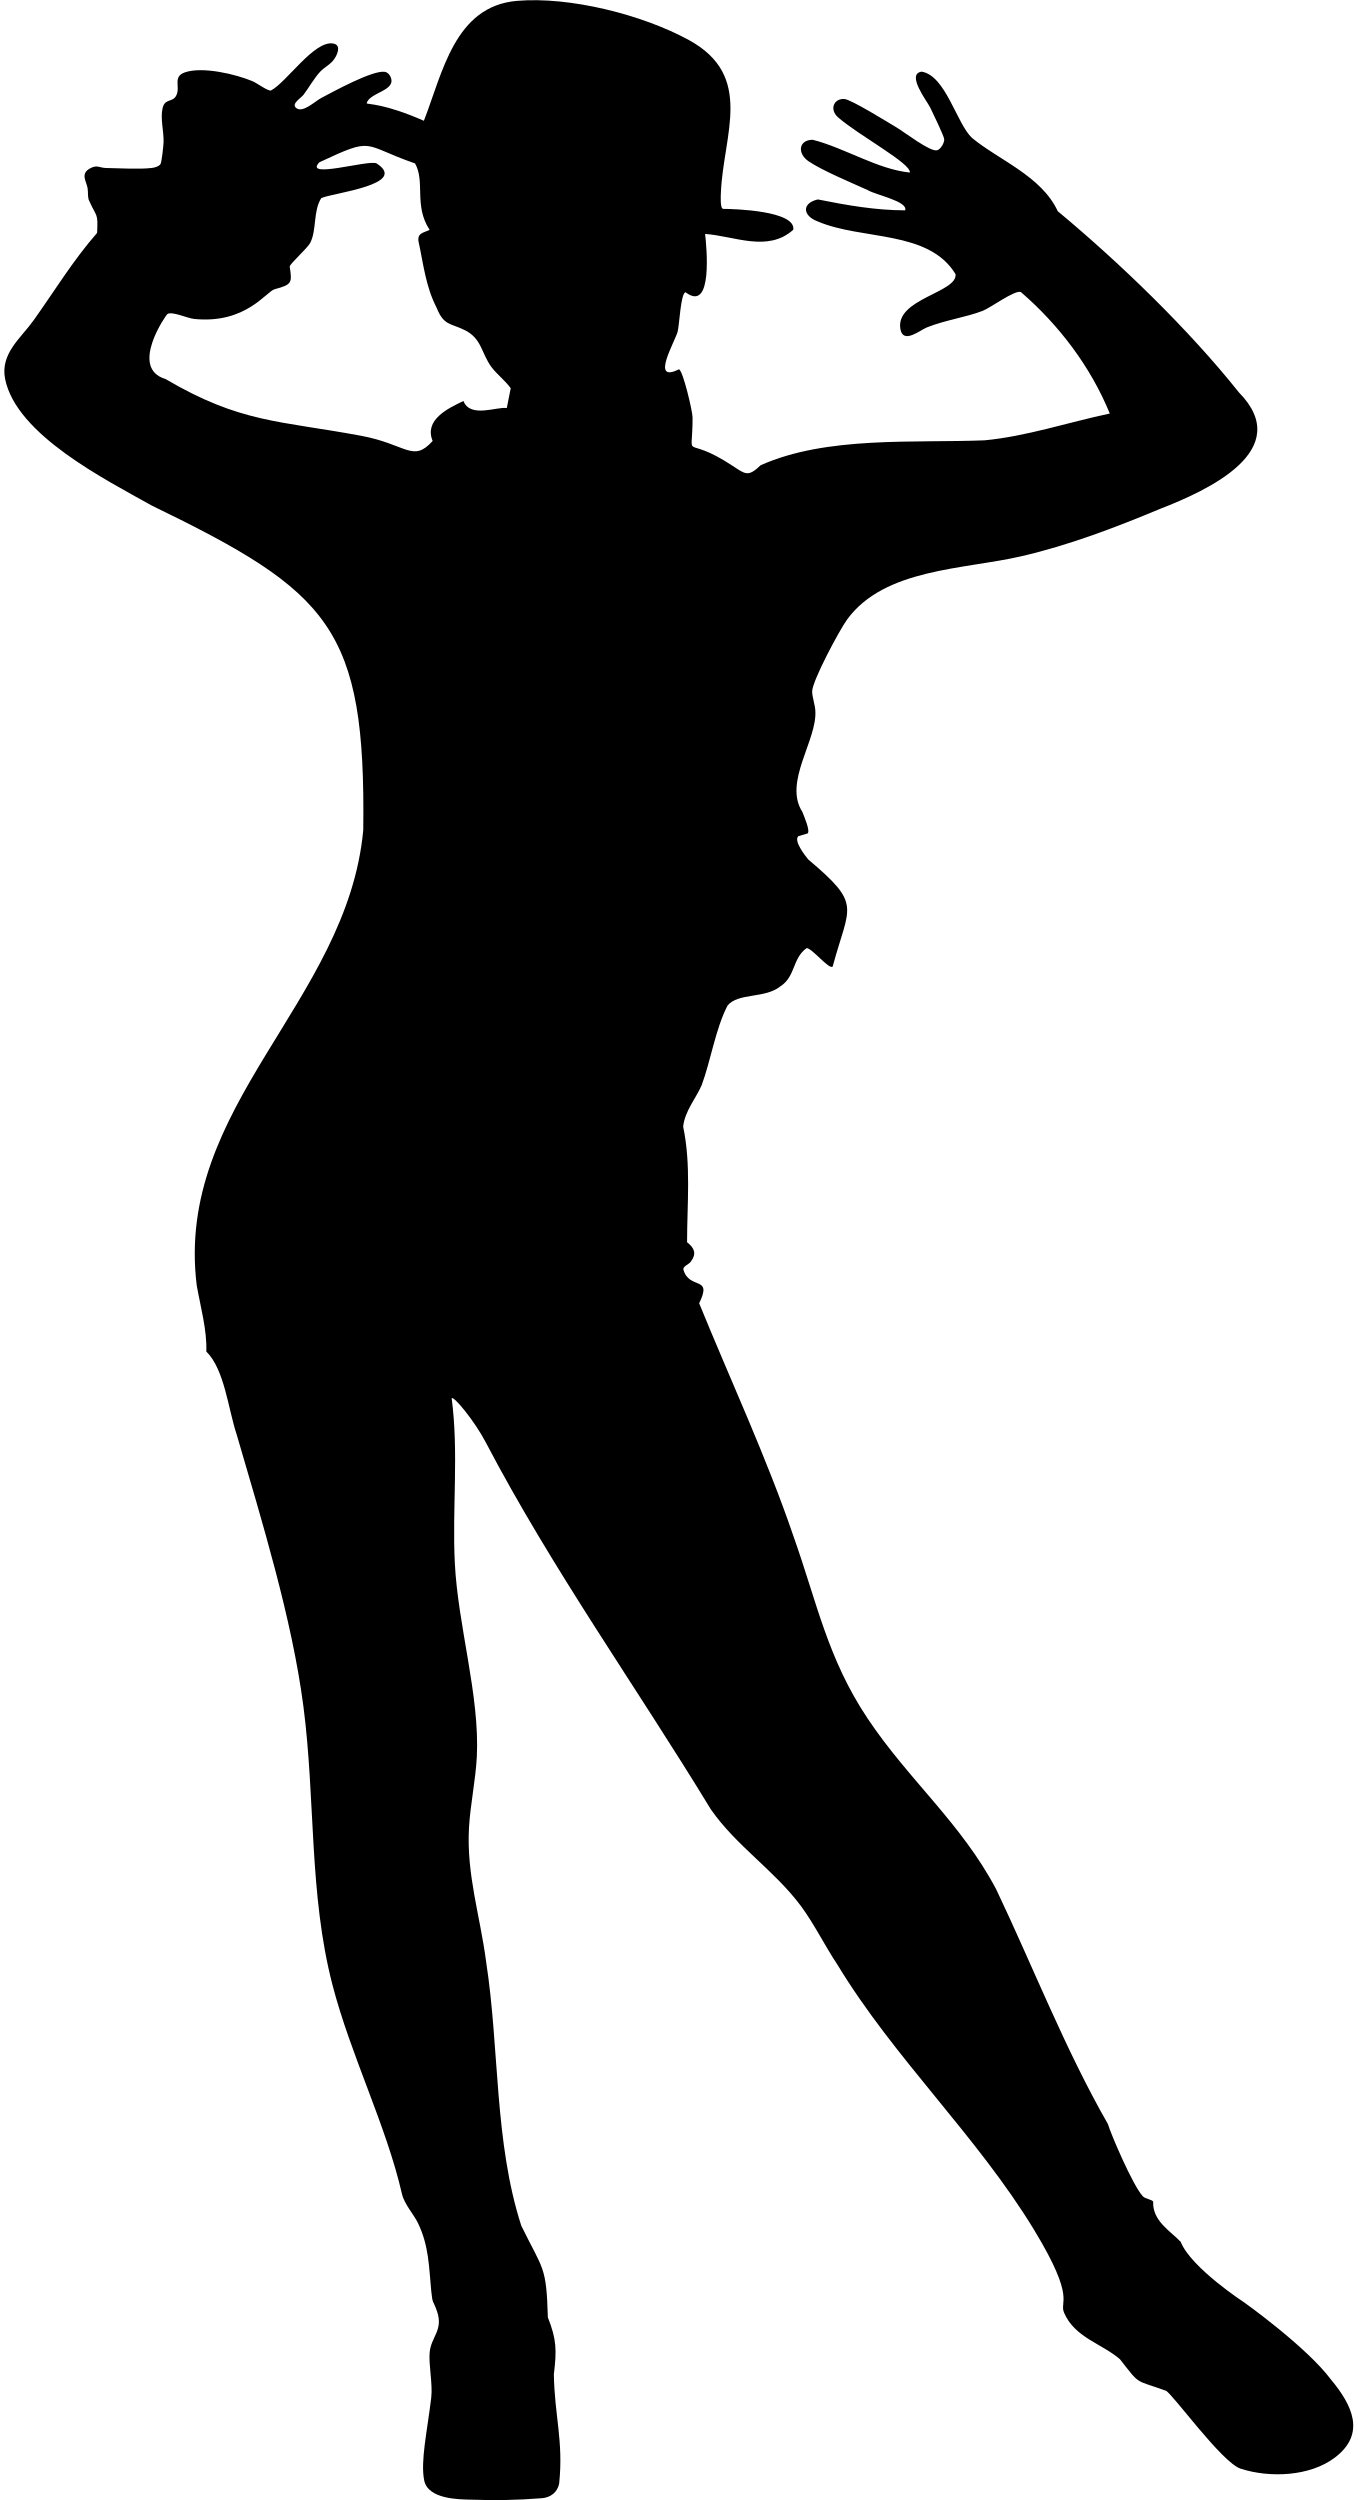
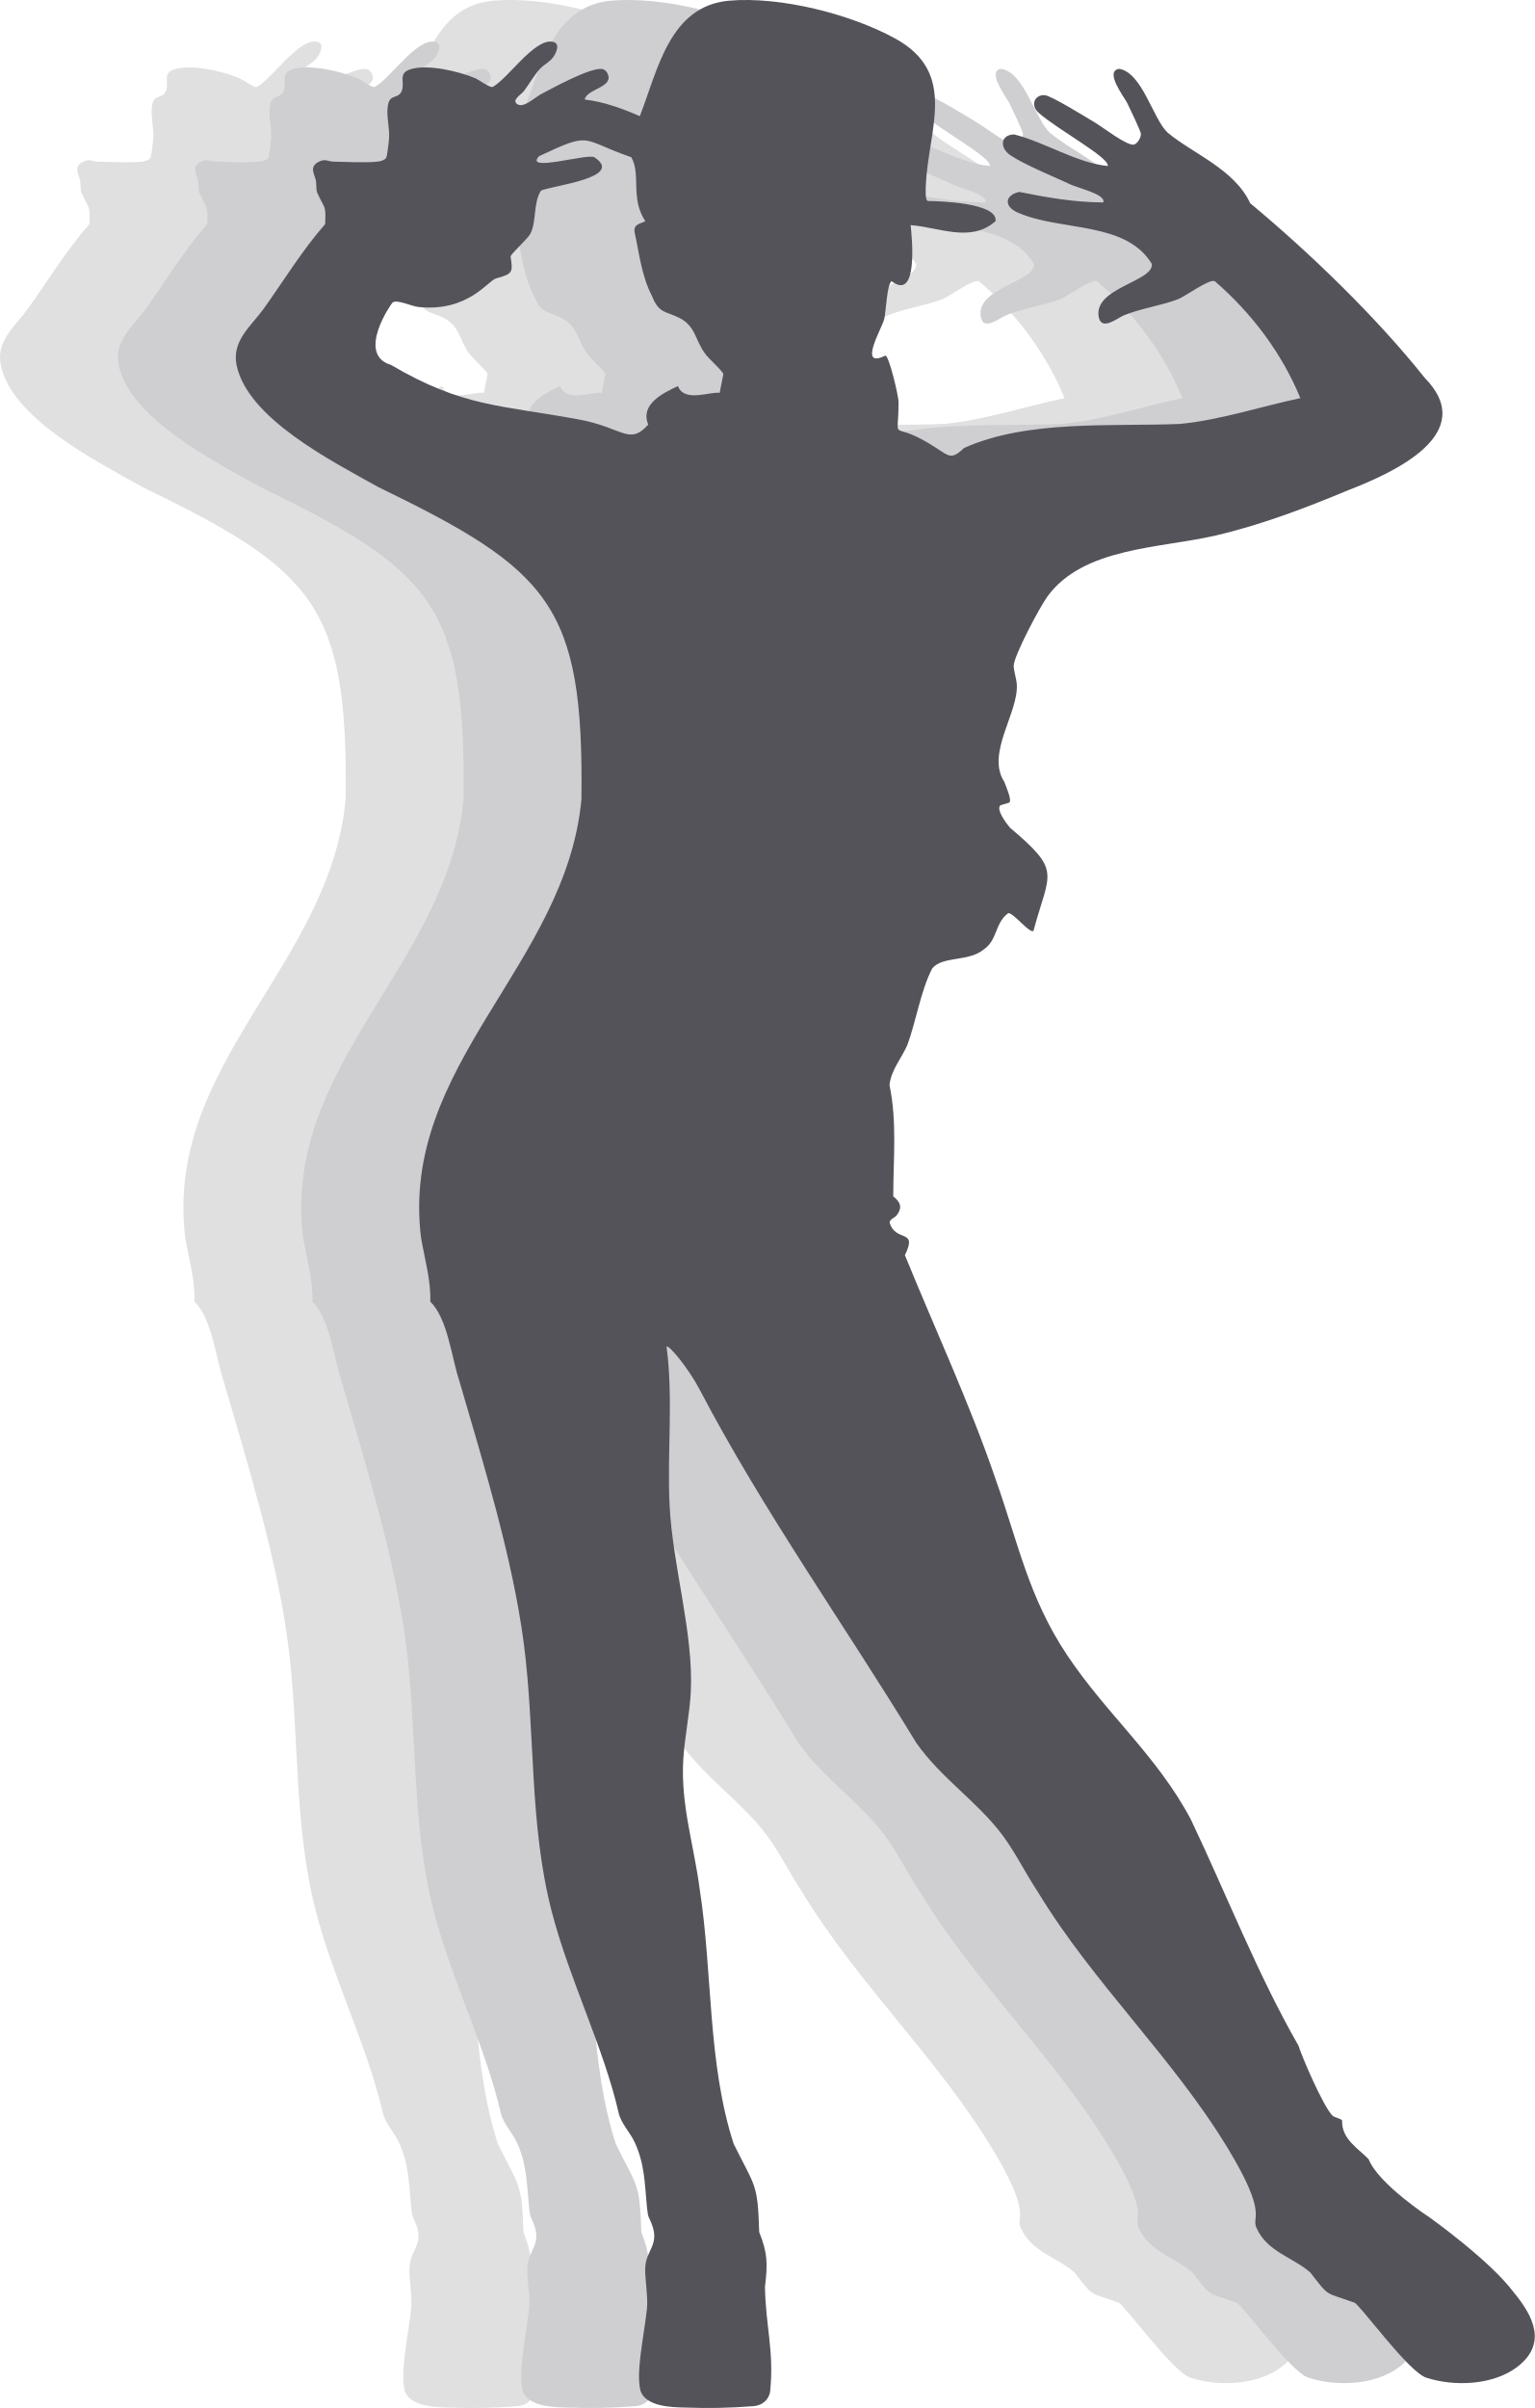
- <svg xmlns="http://www.w3.org/2000/svg" id="Layer_1" data-name="Layer 1" viewBox="0 0 559.99 1031.3">
-   <path d="M327.22,94.8c-10.56,9.41-24.18,2.57-36.35,1.7.62,5.46,3.29,32.67-8.07,24.06-2.03.45-2.52,13.44-3.26,16.27-1.11,4.13-11.43,21.47.53,15.52,1.64.35,5.63,17.33,5.63,19.91,0,19.51-4.39,6.14,16.46,19.87,5.41,3.56,6.43,4.73,11.64-.22,27.28-12.16,63.29-9.08,92.37-10.27,17.21-1.61,34.76-7.5,51.65-11.05-7.95-19.35-20.89-36.46-36.67-50.1-2.47-1.02-12.44,6.44-15.75,7.73-6.83,2.66-15.53,3.83-23.04,6.84-2.77,1.11-9.78,7.04-10.92.74-2.28-12.55,23.56-15.04,22.75-22.69-11.1-18.33-38.53-13.92-56.88-21.77-6.18-2.31-6.72-7.5.07-9.07,11.84,2.38,23.87,4.49,36,4.5,1.36-3.71-12.2-6.35-15.38-8.33-6.63-3.01-18.87-8.09-24.46-11.92-4.61-3.15-4.26-8.73,1.67-8.87,13.19,3.32,26.82,12.22,40.12,13.53.64-3.7-20.9-15.2-29.56-22.73-3.76-3.27-1.83-7.86,2.51-7.62,2.76.15,18.24,9.76,21.8,11.89,3.04,1.81,13.62,10,16.48,9.28,1.41-.35,3.1-3.08,2.94-4.63-.13-1.32-4.82-11.06-5.81-13.08-1.23-2.49-10.06-13.86-3.45-14.73,9.93,1.71,14.37,21.38,20.73,27.33,11.03,9.14,28.61,15.67,35.38,30.24,25.54,21.24,53.99,48.71,74.71,74.73,23.45,23.86-13.01,40.51-32.48,48.05-18.55,7.74-37.5,14.97-57.13,19.53-23.88,5.54-56.53,4.96-71.99,26.11-3.12,4.26-14.49,25.47-14.43,29.74.03,2.25,1.17,5.46,1.31,7.84.87,12.11-13.28,29.55-5.36,41.76.67,1.77,3.44,8.02,2.13,8.93l-3.77,1.12c-2.06,1.84,2.75,8.02,4.08,9.61,22.34,18.86,16.92,18.75,10.07,44.19-1.54,1.3-8.22-7.36-10.72-7.64-5.92,4.19-4.56,11.67-10.75,15.72-6.38,5.23-17.45,2.61-21.89,7.99-4.94,9.49-7.02,23.08-10.68,32.85-2.17,5.14-7.02,10.74-7.63,17.11,3.3,15.77,1.61,31.93,1.61,47.68,3,2.38,4.07,4.65,1.52,8.04-.9,1.2-3.19,1.8-3.05,3.22,2.47,8.64,12.23,2.3,6.52,13.92,12.64,31.04,27.96,63.97,38.87,96.01,9.77,27.48,14.04,50.43,30.63,75.29,16.93,25.37,38.54,43.08,53.02,70.43,15.3,32.16,28.46,66.06,46.1,96.86,1.13,3.95,10.29,25.4,14.4,29.79,1.16,1.18,3.7,1.25,4.27,2.22-.36,7.97,7.15,12.12,11.36,16.58,4.26,10.74,26.28,25.05,26.28,25.05,0,0,25.7,18.31,35.75,31.82,8.66,10.4,14.56,22.26,1.56,32.12-10.31,7.83-26.9,8.45-38.89,4.58-7.69-2.49-28.36-31.28-30.85-32.17-13.06-4.7-10.41-2.11-18.89-12.95-7.55-6.54-18.64-8.91-23.06-19.17-2.13-4.95,5.09-5.35-12.21-33.93-23.52-38.87-57.66-70.72-81.32-109.71-5.11-7.67-9.56-16.75-14.94-24.04-10.92-14.78-26.77-24.88-37.28-40.04-30.74-50.55-65.34-98.89-92.87-151.44-4.57-8.72-13.17-19.2-14.03-18.12,2.97,22.45.19,45.33,1.3,67.91,1.28,25.99,10.34,54.84,9.08,79.94-.47,9.46-2.7,19.83-3.23,29.26-1.1,19.36,4.61,36.42,7.06,55.31,5.55,35.84,3.3,74.25,14.52,108.95,9.01,18.38,10.36,16.43,10.95,37.79,3.68,9.26,3.64,13.62,2.48,23.46.25,16.9,4,27.54,2.2,44.95-.64,3.77-3.65,5.91-7.11,6.18-10.73.84-19.17.95-29.84.59-4.14-.14-17.16-.07-18.74-7.93-1.59-7.86,1.22-20.12,2.9-34.07.67-5.57-1.11-13.78-.65-18.73.6-6.47,5.67-9.11,3.08-16.83-1.62-4.83-1.88-2.77-2.43-8.56-.95-10-.96-18.52-5.39-27.81-1.84-3.87-5.69-7.85-6.69-12.21-6.45-28.14-21.16-57.24-28.68-86.28-9.72-37.52-6.97-76.34-11.96-114.76-4.72-36.35-17.21-76.75-27.53-112.19-3.49-10.37-4.98-26.84-12.53-34.25.32-8.9-2.41-18.45-3.95-27.24-9.19-74.12,62.06-116.75,68.69-187.83,1.09-83.47-13.63-98.19-87.41-133.99-19.05-10.72-55.64-29.1-60.32-52.08-2.13-10.46,6.49-16.91,11.67-24.15,8.66-12.13,16.39-24.91,26.27-36.16.41-8.61-.1-6.04-3.51-13.77-.4-1.61-.16-3.17-.43-4.77-.48-2.81-3.15-5.92,1.21-8.18,2.83-1.47,3.78-.1,6.38-.06,5.56.09,13.62.6,18.88-.01,1.21-.14,2.88-.57,3.61-1.59.49-.69,1.25-7.7,1.28-9.12.1-4.6-1.42-9.77-.39-14.04.95-3.93,3.98-2.29,5.49-4.9,2.16-3.73-1.7-7.98,3.82-9.83,7.25-2.42,20.77.76,27.78,3.69,1.82.76,6.24,4.1,7.6,3.84,6.54-3.51,17.64-20.47,25.46-19.42,3.35.45,2.27,3.63,1.14,5.67-1.62,2.93-4.44,3.95-6.33,6.02-2.61,2.86-4.49,6.37-6.81,9.44-1.17,1.54-5.35,3.82-2.95,5.58,2.73,2,7.57-2.8,10.19-4.19,5.22-2.76,21.12-11.48,26.19-10.82,1.16.15,2.02,1.12,2.46,2.14,2.52,5.77-8.68,6.26-9.9,10.87.56.48,7.24-.02,23.63,7.2,7.7-19.7,12.67-47.27,38.38-49.47,21.88-1.87,51.85,5.72,70.94,16.16,27.11,14.83,14.21,39.02,13.21,62.83-.05,1.26-.41,6.82.97,6.82,4.15,0,30.26.72,28.87,8.7ZM171.19,67.41c-22.21-7.68-16.42-11.23-39.43-.47-6.81,7.08,20.08-1.07,23.55.44,13.54,8.73-17.85,12.16-22.76,14.32-3.43,5.26-1.84,13.17-4.58,18.49-1.15,2.23-8.16,8.39-8.47,9.75,1.07,6.82.92,7.45-6.2,9.37-3.48.94-11.9,14.43-33.2,12.26-2.9-.29-9.14-3.3-11.08-2-.51.34-15.87,22.31-.71,26.8,30.85,18.15,46.76,17.1,80.56,23.38,18.94,3.52,21.42,11.26,29.61,2.15-3.62-8.64,6.28-13.47,12.71-16.47,2.79,7.22,13.96,2.18,17.87,2.91l1.62-8.19c-2.25-3.15-5.86-5.86-8.04-8.87-4.12-5.69-3.91-11.62-10.9-15.09-5.82-2.89-8.68-1.82-11.6-9.19-4.59-8.88-5.46-18.13-7.54-27.62-.34-3.41,2.33-3.37,4.62-4.56-6.58-10.04-1.72-19.89-6.02-27.43Z" />
+ <svg xmlns="http://www.w3.org/2000/svg" id="Layer_1" version="1.1" viewBox="0 0 657.45 1031.27">
+   <defs>
+     <style>
+       .st0 {
+         fill: #55535a;
+       }
+ 
+       .st1 {
+         fill: #e0e0e1;
+       }
+ 
+       .st2 {
+         fill: #cfced1;
+       }
+     </style>
+   </defs>
+   <path class="st1" d="M325.43,94.72c-10.56,9.41-24.18,2.57-36.35,1.7.62,5.46,3.29,32.67-8.07,24.06-2.03.45-2.52,13.44-3.26,16.27-1.11,4.13-11.43,21.47.53,15.52,1.64.35,5.63,17.33,5.63,19.91,0,19.51-4.39,6.14,16.46,19.87,5.41,3.56,6.43,4.73,11.64-.22,27.28-12.16,63.29-9.08,92.37-10.27,17.21-1.61,34.76-7.5,51.65-11.05-7.95-19.35-20.89-36.46-36.67-50.1-2.47-1.02-12.44,6.44-15.75,7.73-6.83,2.66-15.53,3.83-23.04,6.84-2.77,1.11-9.78,7.04-10.92.74-2.28-12.55,23.56-15.04,22.75-22.69-11.1-18.33-38.53-13.92-56.88-21.77-6.18-2.31-6.72-7.5.07-9.07,11.84,2.38,23.87,4.49,36,4.5,1.36-3.71-12.2-6.35-15.38-8.33-6.63-3.01-18.87-8.09-24.46-11.92-4.61-3.15-4.26-8.73,1.67-8.87,13.19,3.32,26.82,12.22,40.12,13.53.64-3.7-20.9-15.2-29.56-22.73-3.76-3.27-1.83-7.86,2.51-7.62,2.76.15,18.24,9.76,21.8,11.89,3.04,1.81,13.62,10,16.48,9.28,1.41-.35,3.1-3.08,2.94-4.63-.13-1.32-4.82-11.06-5.81-13.08-1.23-2.49-10.06-13.86-3.45-14.73,9.93,1.71,14.37,21.38,20.73,27.33,11.03,9.14,28.61,15.67,35.38,30.24,25.54,21.24,53.99,48.71,74.71,74.73,23.45,23.86-13.01,40.51-32.48,48.05-18.55,7.74-37.5,14.97-57.13,19.53-23.88,5.54-56.53,4.96-71.99,26.11-3.12,4.26-14.49,25.47-14.43,29.74.03,2.25,1.17,5.46,1.31,7.84.87,12.11-13.28,29.55-5.36,41.76.67,1.77,3.44,8.02,2.13,8.93l-3.77,1.12c-2.06,1.84,2.75,8.02,4.08,9.61,22.34,18.86,16.92,18.75,10.07,44.19-1.54,1.3-8.22-7.36-10.72-7.64-5.92,4.19-4.56,11.67-10.75,15.72-6.38,5.23-17.45,2.61-21.89,7.99-4.94,9.49-7.02,23.08-10.68,32.85-2.17,5.14-7.02,10.74-7.63,17.11,3.3,15.77,1.61,31.93,1.61,47.68,3,2.38,4.07,4.65,1.52,8.04-.9,1.2-3.19,1.8-3.05,3.22,2.47,8.64,12.23,2.3,6.52,13.92,12.64,31.04,27.96,63.97,38.87,96.01,9.77,27.48,14.04,50.43,30.63,75.29,16.93,25.37,38.54,43.08,53.02,70.43,15.3,32.16,28.46,66.06,46.1,96.86,1.13,3.95,10.29,25.4,14.4,29.79,1.16,1.18,3.7,1.25,4.27,2.22-.36,7.97,7.15,12.12,11.36,16.58,4.26,10.74,26.28,25.05,26.28,25.05,0,0,25.7,18.31,35.75,31.82,8.66,10.4,14.56,22.26,1.56,32.12-10.31,7.83-26.9,8.45-38.89,4.58-7.69-2.49-28.36-31.28-30.85-32.17-13.06-4.7-10.41-2.11-18.89-12.95-7.55-6.54-18.64-8.91-23.06-19.17-2.13-4.95,5.09-5.35-12.21-33.93-23.52-38.87-57.66-70.72-81.32-109.71-5.11-7.67-9.56-16.75-14.94-24.04-10.92-14.78-26.77-24.88-37.28-40.04-30.74-50.55-65.34-98.89-92.87-151.44-4.57-8.72-13.17-19.2-14.03-18.12,2.97,22.45.19,45.33,1.3,67.91,1.28,25.99,10.34,54.84,9.08,79.94-.47,9.46-2.7,19.83-3.23,29.26-1.1,19.36,4.61,36.42,7.06,55.31,5.55,35.84,3.3,74.25,14.52,108.95,9.01,18.38,10.36,16.43,10.95,37.79,3.68,9.26,3.64,13.62,2.48,23.46.25,16.9,4,27.54,2.2,44.95-.64,3.77-3.65,5.91-7.11,6.18-10.73.84-19.17.95-29.84.59-4.14-.14-17.16-.07-18.74-7.93-1.59-7.86,1.22-20.12,2.9-34.07.67-5.57-1.11-13.78-.65-18.73.6-6.47,5.67-9.11,3.08-16.83-1.62-4.83-1.88-2.77-2.43-8.56-.95-10-.96-18.52-5.39-27.81-1.84-3.87-5.69-7.85-6.69-12.21-6.45-28.14-21.16-57.24-28.68-86.28-9.72-37.52-6.97-76.34-11.96-114.76-4.72-36.35-17.21-76.75-27.53-112.19-3.49-10.37-4.98-26.84-12.53-34.25.32-8.9-2.41-18.45-3.95-27.24-9.19-74.12,62.06-116.75,68.69-187.83,1.09-83.47-13.63-98.19-87.41-133.99-19.05-10.72-55.64-29.1-60.32-52.08-2.13-10.46,6.49-16.91,11.67-24.15,8.66-12.13,16.39-24.91,26.27-36.16.41-8.61-.1-6.04-3.51-13.77-.4-1.61-.16-3.17-.43-4.77-.48-2.81-3.15-5.92,1.21-8.18,2.83-1.47,3.78-.1,6.38-.06,5.56.09,13.62.6,18.88-.01,1.21-.14,2.88-.57,3.61-1.59.49-.69,1.25-7.7,1.28-9.12.1-4.6-1.42-9.77-.39-14.04.95-3.93,3.98-2.29,5.49-4.9,2.16-3.73-1.7-7.98,3.82-9.83,7.25-2.42,20.77.76,27.78,3.69,1.82.76,6.24,4.1,7.6,3.84,6.54-3.51,17.64-20.47,25.46-19.42,3.35.45,2.27,3.63,1.14,5.67-1.62,2.93-4.44,3.95-6.33,6.02-2.61,2.86-4.49,6.37-6.81,9.44-1.17,1.54-5.35,3.82-2.95,5.58,2.73,2,7.57-2.8,10.19-4.19,5.22-2.76,21.12-11.48,26.19-10.82,1.16.15,2.02,1.12,2.46,2.14,2.52,5.77-8.68,6.26-9.9,10.87.56.48,7.24-.02,23.63,7.2,7.7-19.7,12.67-47.27,38.38-49.47,21.88-1.87,51.85,5.72,70.94,16.16,27.11,14.83,14.21,39.02,13.21,62.83-.05,1.26-.41,6.82.97,6.82,4.15,0,30.26.72,28.87,8.7v-.07ZM169.4,67.33c-22.21-7.68-16.42-11.23-39.43-.47-6.81,7.08,20.08-1.07,23.55.44,13.54,8.73-17.85,12.16-22.76,14.32-3.43,5.26-1.84,13.17-4.58,18.49-1.15,2.23-8.16,8.39-8.47,9.75,1.07,6.82.92,7.45-6.2,9.37-3.48.94-11.9,14.43-33.2,12.26-2.9-.29-9.14-3.3-11.08-2-.51.34-15.87,22.31-.71,26.8,30.85,18.15,46.76,17.1,80.56,23.38,18.94,3.52,21.42,11.26,29.61,2.15-3.62-8.64,6.28-13.47,12.71-16.47,2.79,7.22,13.96,2.18,17.87,2.91l1.62-8.19c-2.25-3.15-5.86-5.86-8.04-8.87-4.12-5.69-3.91-11.62-10.9-15.09-5.82-2.89-8.68-1.82-11.6-9.19-4.59-8.88-5.46-18.13-7.54-27.62-.34-3.41,2.33-3.37,4.62-4.56-6.58-10.04-1.72-19.89-6.02-27.43v.02Z" />
+   <path class="st2" d="M375.93,94.72c-10.56,9.41-24.18,2.57-36.35,1.7.62,5.46,3.29,32.67-8.07,24.06-2.03.45-2.52,13.44-3.26,16.27-1.11,4.13-11.43,21.47.53,15.52,1.64.35,5.63,17.33,5.63,19.91,0,19.51-4.39,6.14,16.46,19.87,5.41,3.56,6.43,4.73,11.64-.22,27.28-12.16,63.29-9.08,92.37-10.27,17.21-1.61,34.76-7.5,51.65-11.05-7.95-19.35-20.89-36.46-36.67-50.1-2.47-1.02-12.44,6.44-15.75,7.73-6.83,2.66-15.53,3.83-23.04,6.84-2.77,1.11-9.78,7.04-10.92.74-2.28-12.55,23.56-15.04,22.75-22.69-11.1-18.33-38.53-13.92-56.88-21.77-6.18-2.31-6.72-7.5.07-9.07,11.84,2.38,23.87,4.49,36,4.5,1.36-3.71-12.2-6.35-15.38-8.33-6.63-3.01-18.87-8.09-24.46-11.92-4.61-3.15-4.26-8.73,1.67-8.87,13.19,3.32,26.82,12.22,40.12,13.53.64-3.7-20.9-15.2-29.56-22.73-3.76-3.27-1.83-7.86,2.51-7.62,2.76.15,18.24,9.76,21.8,11.89,3.04,1.81,13.62,10,16.48,9.28,1.41-.35,3.1-3.08,2.94-4.63-.13-1.32-4.82-11.06-5.81-13.08-1.23-2.49-10.06-13.86-3.45-14.73,9.93,1.71,14.37,21.38,20.73,27.33,11.03,9.14,28.61,15.67,35.38,30.24,25.54,21.24,53.99,48.71,74.71,74.73,23.45,23.86-13.01,40.51-32.48,48.05-18.55,7.74-37.5,14.97-57.13,19.53-23.88,5.54-56.53,4.96-71.99,26.11-3.12,4.26-14.49,25.47-14.43,29.74.03,2.25,1.17,5.46,1.31,7.84.87,12.11-13.28,29.55-5.36,41.76.67,1.77,3.44,8.02,2.13,8.93l-3.77,1.12c-2.06,1.84,2.75,8.02,4.08,9.61,22.34,18.86,16.92,18.75,10.07,44.19-1.54,1.3-8.22-7.36-10.72-7.64-5.92,4.19-4.56,11.67-10.75,15.72-6.38,5.23-17.45,2.61-21.89,7.99-4.94,9.49-7.02,23.08-10.68,32.85-2.17,5.14-7.02,10.74-7.63,17.11,3.3,15.77,1.61,31.93,1.61,47.68,3,2.38,4.07,4.65,1.52,8.04-.9,1.2-3.19,1.8-3.05,3.22,2.47,8.64,12.23,2.3,6.52,13.92,12.64,31.04,27.96,63.97,38.87,96.01,9.77,27.48,14.04,50.43,30.63,75.29,16.93,25.37,38.54,43.08,53.02,70.43,15.3,32.16,28.46,66.06,46.1,96.86,1.13,3.95,10.29,25.4,14.4,29.79,1.16,1.18,3.7,1.25,4.27,2.22-.36,7.97,7.15,12.12,11.36,16.58,4.26,10.74,26.28,25.05,26.28,25.05,0,0,25.7,18.31,35.75,31.82,8.66,10.4,14.56,22.26,1.56,32.12-10.31,7.83-26.9,8.45-38.89,4.58-7.69-2.49-28.36-31.28-30.85-32.17-13.06-4.7-10.41-2.11-18.89-12.95-7.55-6.54-18.64-8.91-23.06-19.17-2.13-4.95,5.09-5.35-12.21-33.93-23.52-38.87-57.66-70.72-81.32-109.71-5.11-7.67-9.56-16.75-14.94-24.04-10.92-14.78-26.77-24.88-37.28-40.04-30.74-50.55-65.34-98.89-92.87-151.44-4.57-8.72-13.17-19.2-14.03-18.12,2.97,22.45.19,45.33,1.3,67.91,1.28,25.99,10.34,54.84,9.08,79.94-.47,9.46-2.7,19.83-3.23,29.26-1.1,19.36,4.61,36.42,7.06,55.31,5.55,35.84,3.3,74.25,14.52,108.95,9.01,18.38,10.36,16.43,10.95,37.79,3.68,9.26,3.64,13.62,2.48,23.46.25,16.9,4,27.54,2.2,44.95-.64,3.77-3.65,5.91-7.11,6.18-10.73.84-19.17.95-29.84.59-4.14-.14-17.16-.07-18.74-7.93-1.59-7.86,1.22-20.12,2.9-34.07.67-5.57-1.11-13.78-.65-18.73.6-6.47,5.67-9.11,3.08-16.83-1.62-4.83-1.88-2.77-2.43-8.56-.95-10-.96-18.52-5.39-27.81-1.84-3.87-5.69-7.85-6.69-12.21-6.45-28.14-21.16-57.24-28.68-86.28-9.72-37.52-6.97-76.34-11.96-114.76-4.72-36.35-17.21-76.75-27.53-112.19-3.49-10.37-4.98-26.84-12.53-34.25.32-8.9-2.41-18.45-3.95-27.24-9.19-74.12,62.06-116.75,68.69-187.83,1.09-83.47-13.63-98.19-87.41-133.99-19.05-10.72-55.64-29.1-60.32-52.08-2.13-10.46,6.49-16.91,11.67-24.15,8.66-12.13,16.39-24.91,26.27-36.16.41-8.61-.1-6.04-3.51-13.77-.4-1.61-.16-3.17-.43-4.77-.48-2.81-3.15-5.92,1.21-8.18,2.83-1.47,3.78-.1,6.38-.06,5.56.09,13.62.6,18.88-.01,1.21-.14,2.88-.57,3.61-1.59.49-.69,1.25-7.7,1.28-9.12.1-4.6-1.42-9.77-.39-14.04.95-3.93,3.98-2.29,5.49-4.9,2.16-3.73-1.7-7.98,3.82-9.83,7.25-2.42,20.77.76,27.78,3.69,1.82.76,6.24,4.1,7.6,3.84,6.54-3.51,17.64-20.47,25.46-19.42,3.35.45,2.27,3.63,1.14,5.67-1.62,2.93-4.44,3.95-6.33,6.02-2.61,2.86-4.49,6.37-6.81,9.44-1.17,1.54-5.35,3.82-2.95,5.58,2.73,2,7.57-2.8,10.19-4.19,5.22-2.76,21.12-11.48,26.19-10.82,1.16.15,2.02,1.12,2.46,2.14,2.52,5.77-8.68,6.26-9.9,10.87.56.48,7.24-.02,23.63,7.2,7.7-19.7,12.67-47.27,38.38-49.47,21.88-1.87,51.85,5.72,70.94,16.16,27.11,14.83,14.21,39.02,13.21,62.83-.05,1.26-.41,6.82.97,6.82,4.15,0,30.26.72,28.87,8.7v-.07ZM219.9,67.33c-22.21-7.68-16.42-11.23-39.43-.47-6.81,7.08,20.08-1.07,23.55.44,13.54,8.73-17.85,12.16-22.76,14.32-3.43,5.26-1.84,13.17-4.58,18.49-1.15,2.23-8.16,8.39-8.47,9.75,1.07,6.82.92,7.45-6.2,9.37-3.48.94-11.9,14.43-33.2,12.26-2.9-.29-9.14-3.3-11.08-2-.51.34-15.87,22.31-.71,26.8,30.85,18.15,46.76,17.1,80.56,23.38,18.94,3.52,21.42,11.26,29.61,2.15-3.62-8.64,6.28-13.47,12.71-16.47,2.79,7.22,13.96,2.18,17.87,2.91l1.62-8.19c-2.25-3.15-5.86-5.86-8.04-8.87-4.12-5.69-3.91-11.62-10.9-15.09-5.82-2.89-8.68-1.82-11.6-9.19-4.59-8.88-5.46-18.13-7.54-27.62-.34-3.41,2.33-3.37,4.62-4.56-6.58-10.04-1.72-19.89-6.02-27.43v.02Z" />
+   <path class="st0" d="M426.43,94.72c-10.56,9.41-24.18,2.57-36.35,1.7.62,5.46,3.29,32.67-8.07,24.06-2.03.45-2.52,13.44-3.26,16.27-1.11,4.13-11.43,21.47.53,15.52,1.64.35,5.63,17.33,5.63,19.91,0,19.51-4.39,6.14,16.46,19.87,5.41,3.56,6.43,4.73,11.64-.22,27.28-12.16,63.29-9.08,92.37-10.27,17.21-1.61,34.76-7.5,51.65-11.05-7.95-19.35-20.89-36.46-36.67-50.1-2.47-1.02-12.44,6.44-15.75,7.73-6.83,2.66-15.53,3.83-23.04,6.84-2.77,1.11-9.78,7.04-10.92.74-2.28-12.55,23.56-15.04,22.75-22.69-11.1-18.33-38.53-13.92-56.88-21.77-6.18-2.31-6.72-7.5.07-9.07,11.84,2.38,23.87,4.49,36,4.5,1.36-3.71-12.2-6.35-15.38-8.33-6.63-3.01-18.87-8.09-24.46-11.92-4.61-3.15-4.26-8.73,1.67-8.87,13.19,3.32,26.82,12.22,40.12,13.53.64-3.7-20.9-15.2-29.56-22.73-3.76-3.27-1.83-7.86,2.51-7.62,2.76.15,18.24,9.76,21.8,11.89,3.04,1.81,13.62,10,16.48,9.28,1.41-.35,3.1-3.08,2.94-4.63-.13-1.32-4.82-11.06-5.81-13.08-1.23-2.49-10.06-13.86-3.45-14.73,9.93,1.71,14.37,21.38,20.73,27.33,11.03,9.14,28.61,15.67,35.38,30.24,25.54,21.24,53.99,48.71,74.71,74.73,23.45,23.86-13.01,40.51-32.48,48.05-18.55,7.74-37.5,14.97-57.13,19.53-23.88,5.54-56.53,4.96-71.99,26.11-3.12,4.26-14.49,25.47-14.43,29.74.03,2.25,1.17,5.46,1.31,7.84.87,12.11-13.28,29.55-5.36,41.76.67,1.77,3.44,8.02,2.13,8.93l-3.77,1.12c-2.06,1.84,2.75,8.02,4.08,9.61,22.34,18.86,16.92,18.75,10.07,44.19-1.54,1.3-8.22-7.36-10.72-7.64-5.92,4.19-4.56,11.67-10.75,15.72-6.38,5.23-17.45,2.61-21.89,7.99-4.94,9.49-7.02,23.08-10.68,32.85-2.17,5.14-7.02,10.74-7.63,17.11,3.3,15.77,1.61,31.93,1.61,47.68,3,2.38,4.07,4.65,1.52,8.04-.9,1.2-3.19,1.8-3.05,3.22,2.47,8.64,12.23,2.3,6.52,13.92,12.64,31.04,27.96,63.97,38.87,96.01,9.77,27.48,14.04,50.43,30.63,75.29,16.93,25.37,38.54,43.08,53.02,70.43,15.3,32.16,28.46,66.06,46.1,96.86,1.13,3.95,10.29,25.4,14.4,29.79,1.16,1.18,3.7,1.25,4.27,2.22-.36,7.97,7.15,12.12,11.36,16.58,4.26,10.74,26.28,25.05,26.28,25.05,0,0,25.7,18.31,35.75,31.82,8.66,10.4,14.56,22.26,1.56,32.12-10.31,7.83-26.9,8.45-38.89,4.58-7.69-2.49-28.36-31.28-30.85-32.17-13.06-4.7-10.41-2.11-18.89-12.95-7.55-6.54-18.64-8.91-23.06-19.17-2.13-4.95,5.09-5.35-12.21-33.93-23.52-38.87-57.66-70.72-81.32-109.71-5.11-7.67-9.56-16.75-14.94-24.04-10.92-14.78-26.77-24.88-37.28-40.04-30.74-50.55-65.34-98.89-92.87-151.44-4.57-8.72-13.17-19.2-14.03-18.12,2.97,22.45.19,45.33,1.3,67.91,1.28,25.99,10.34,54.84,9.08,79.94-.47,9.46-2.7,19.83-3.23,29.26-1.1,19.36,4.61,36.42,7.06,55.31,5.55,35.84,3.3,74.25,14.52,108.95,9.01,18.38,10.36,16.43,10.95,37.79,3.68,9.26,3.64,13.62,2.48,23.46.25,16.9,4,27.54,2.2,44.95-.64,3.77-3.65,5.91-7.11,6.18-10.73.84-19.17.95-29.84.59-4.14-.14-17.16-.07-18.74-7.93-1.59-7.86,1.22-20.12,2.9-34.07.67-5.57-1.11-13.78-.65-18.73.6-6.47,5.67-9.11,3.08-16.83-1.62-4.83-1.88-2.77-2.43-8.56-.95-10-.96-18.52-5.39-27.81-1.84-3.87-5.69-7.85-6.69-12.21-6.45-28.14-21.16-57.24-28.68-86.28-9.72-37.52-6.97-76.34-11.96-114.76-4.72-36.35-17.21-76.75-27.53-112.19-3.49-10.37-4.98-26.84-12.53-34.25.32-8.9-2.41-18.45-3.95-27.24-9.19-74.12,62.06-116.75,68.69-187.83,1.09-83.47-13.63-98.19-87.41-133.99-19.05-10.72-55.64-29.1-60.32-52.08-2.13-10.46,6.49-16.91,11.67-24.15,8.66-12.13,16.39-24.91,26.27-36.16.41-8.61-.1-6.04-3.51-13.77-.4-1.61-.16-3.17-.43-4.77-.48-2.81-3.15-5.92,1.21-8.18,2.83-1.47,3.78-.1,6.38-.06,5.56.09,13.62.6,18.88-.01,1.21-.14,2.88-.57,3.61-1.59.49-.69,1.25-7.7,1.28-9.12.1-4.6-1.42-9.77-.39-14.04.95-3.93,3.98-2.29,5.49-4.9,2.16-3.73-1.7-7.98,3.82-9.83,7.25-2.42,20.77.76,27.78,3.69,1.82.76,6.24,4.1,7.6,3.84,6.54-3.51,17.64-20.47,25.46-19.42,3.35.45,2.27,3.63,1.14,5.67-1.62,2.93-4.44,3.95-6.33,6.02-2.61,2.86-4.49,6.37-6.81,9.44-1.17,1.54-5.35,3.82-2.95,5.58,2.73,2,7.57-2.8,10.19-4.19,5.22-2.76,21.12-11.48,26.19-10.82,1.16.15,2.02,1.12,2.46,2.14,2.52,5.77-8.68,6.26-9.9,10.87.56.48,7.24-.02,23.63,7.2,7.7-19.7,12.67-47.27,38.38-49.47,21.88-1.87,51.85,5.72,70.94,16.16,27.11,14.83,14.21,39.02,13.21,62.83-.05,1.26-.41,6.82.97,6.82,4.15,0,30.26.72,28.87,8.7v-.07ZM270.4,67.33c-22.21-7.68-16.42-11.23-39.43-.47-6.81,7.08,20.08-1.07,23.55.44,13.54,8.73-17.85,12.16-22.76,14.32-3.43,5.26-1.84,13.17-4.58,18.49-1.15,2.23-8.16,8.39-8.47,9.75,1.07,6.82.92,7.45-6.2,9.37-3.48.94-11.9,14.43-33.2,12.26-2.9-.29-9.14-3.3-11.08-2-.51.34-15.87,22.31-.71,26.8,30.85,18.15,46.76,17.1,80.56,23.38,18.94,3.52,21.42,11.26,29.61,2.15-3.62-8.64,6.28-13.47,12.71-16.47,2.79,7.22,13.96,2.18,17.87,2.91l1.62-8.19c-2.25-3.15-5.86-5.86-8.04-8.87-4.12-5.69-3.91-11.62-10.9-15.09-5.82-2.89-8.68-1.82-11.6-9.19-4.59-8.88-5.46-18.13-7.54-27.62-.34-3.41,2.33-3.37,4.62-4.56-6.58-10.04-1.72-19.89-6.02-27.43v.02Z" />
</svg>
